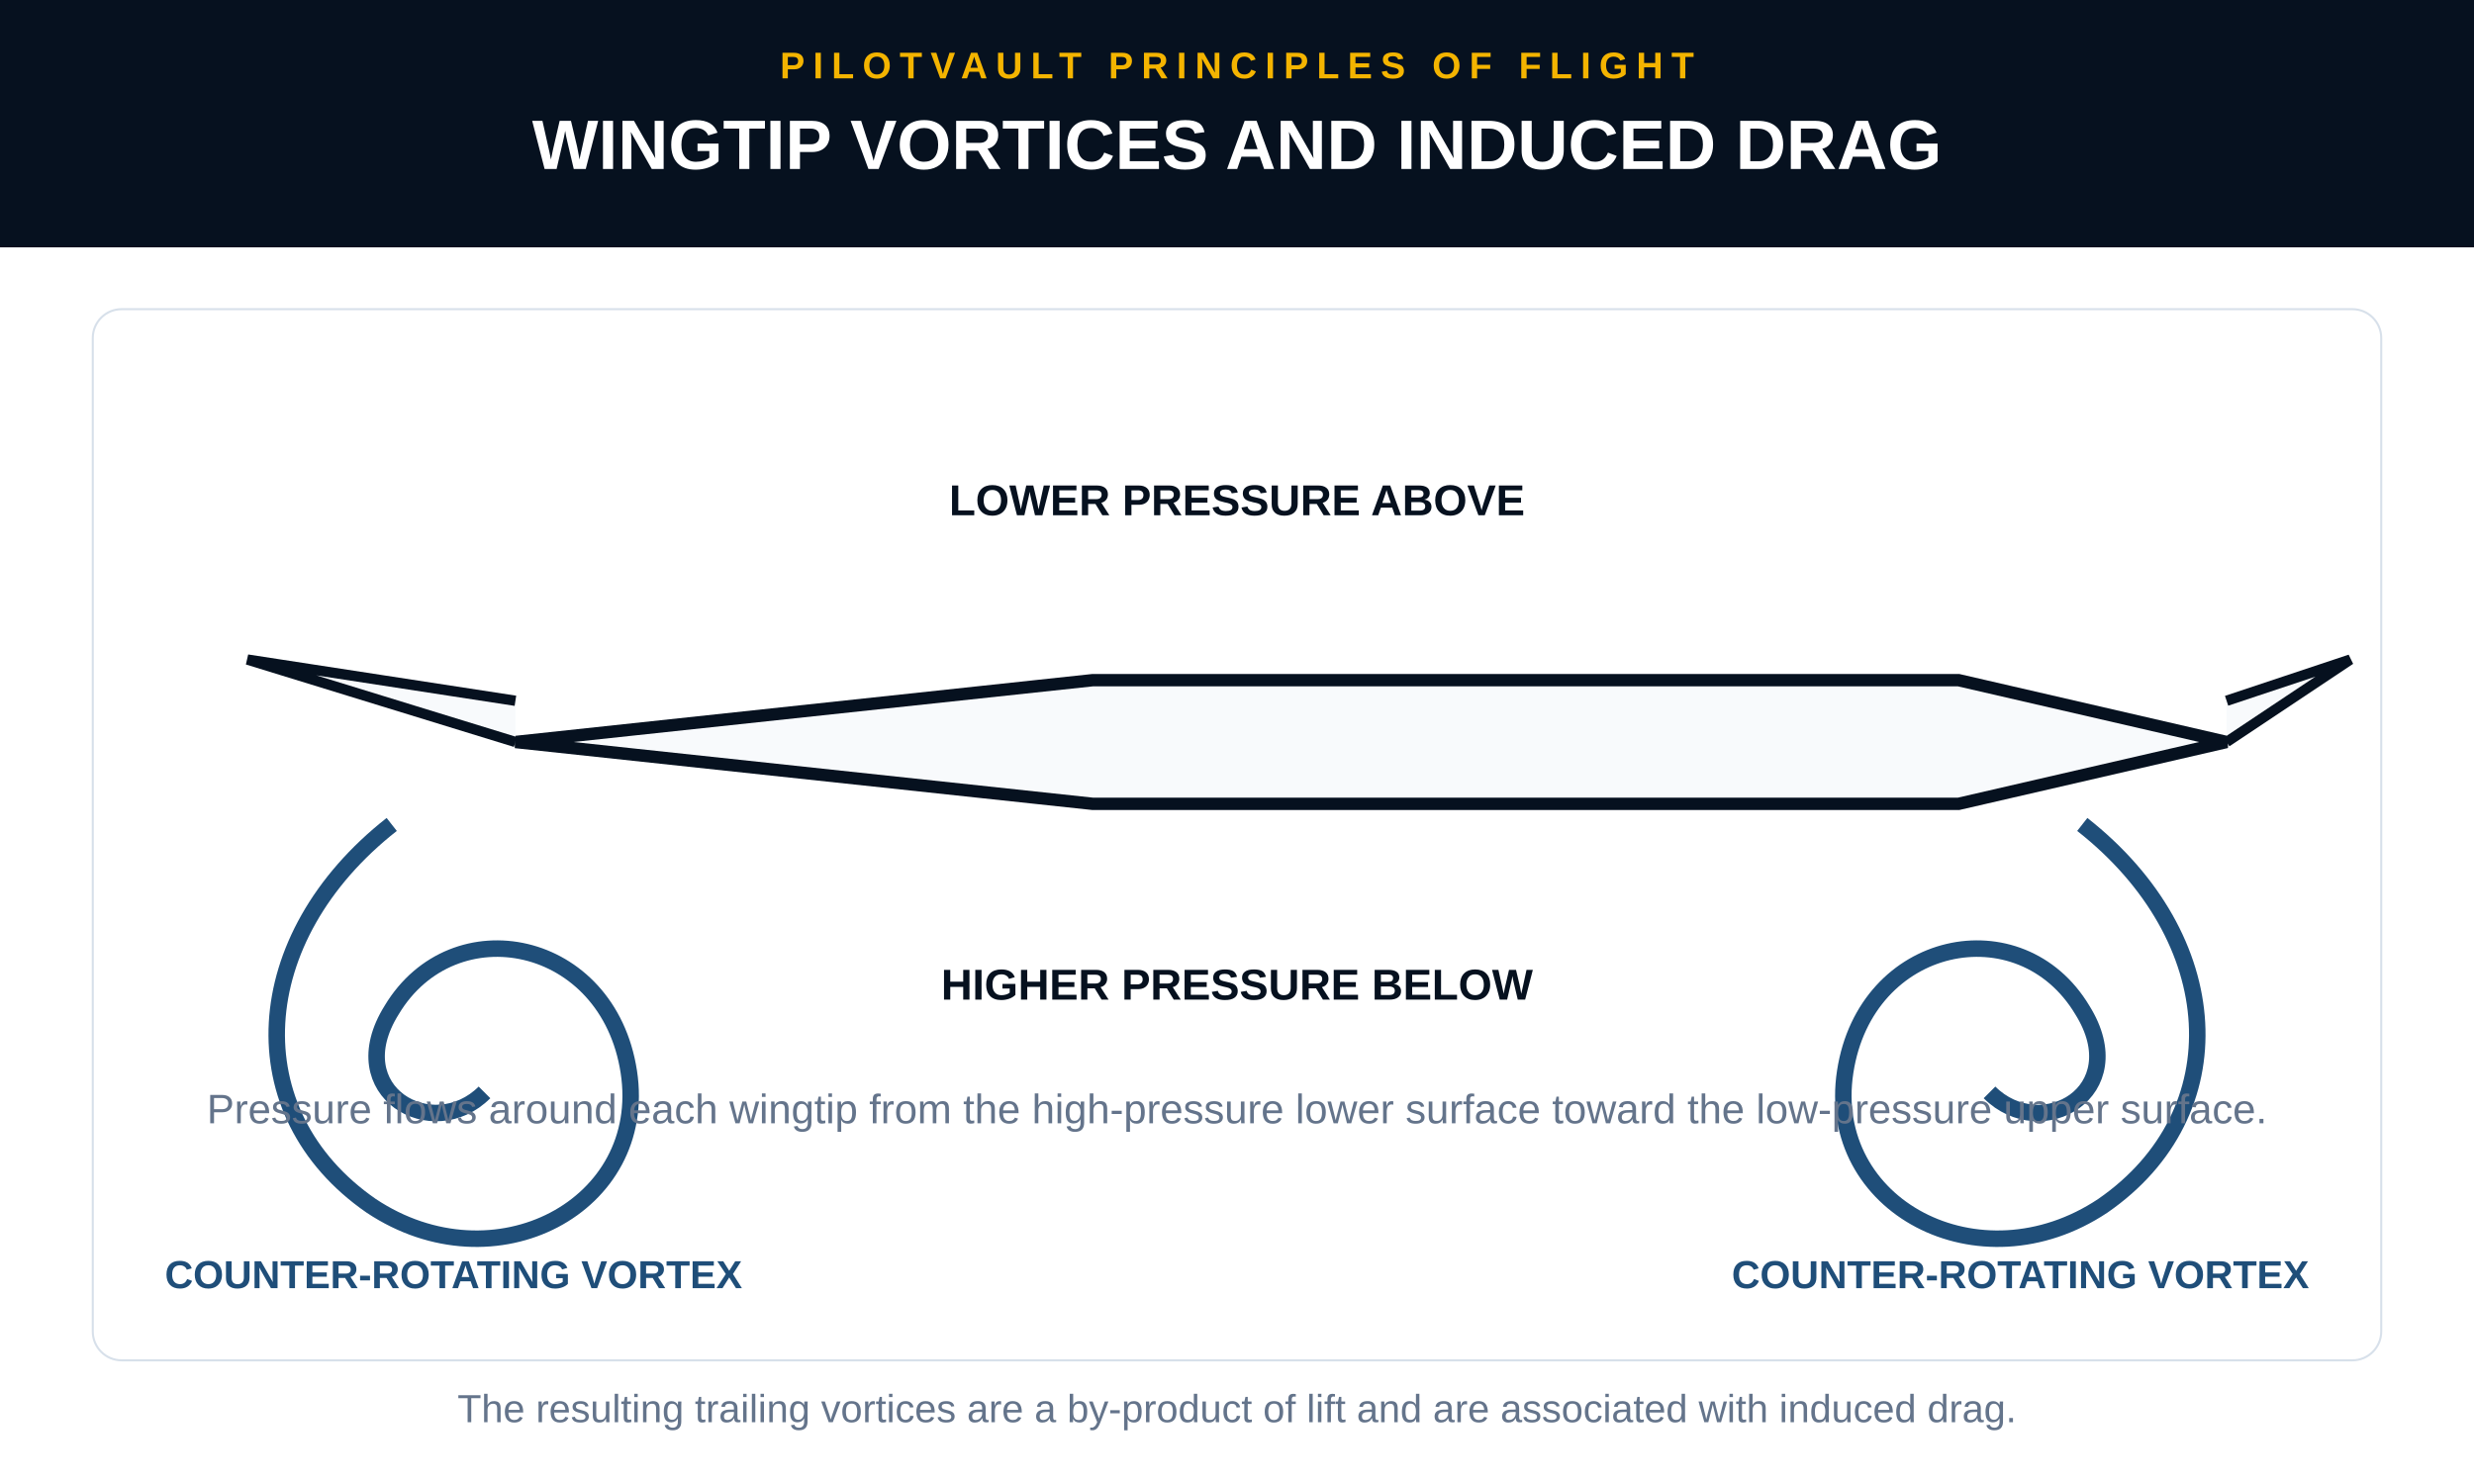
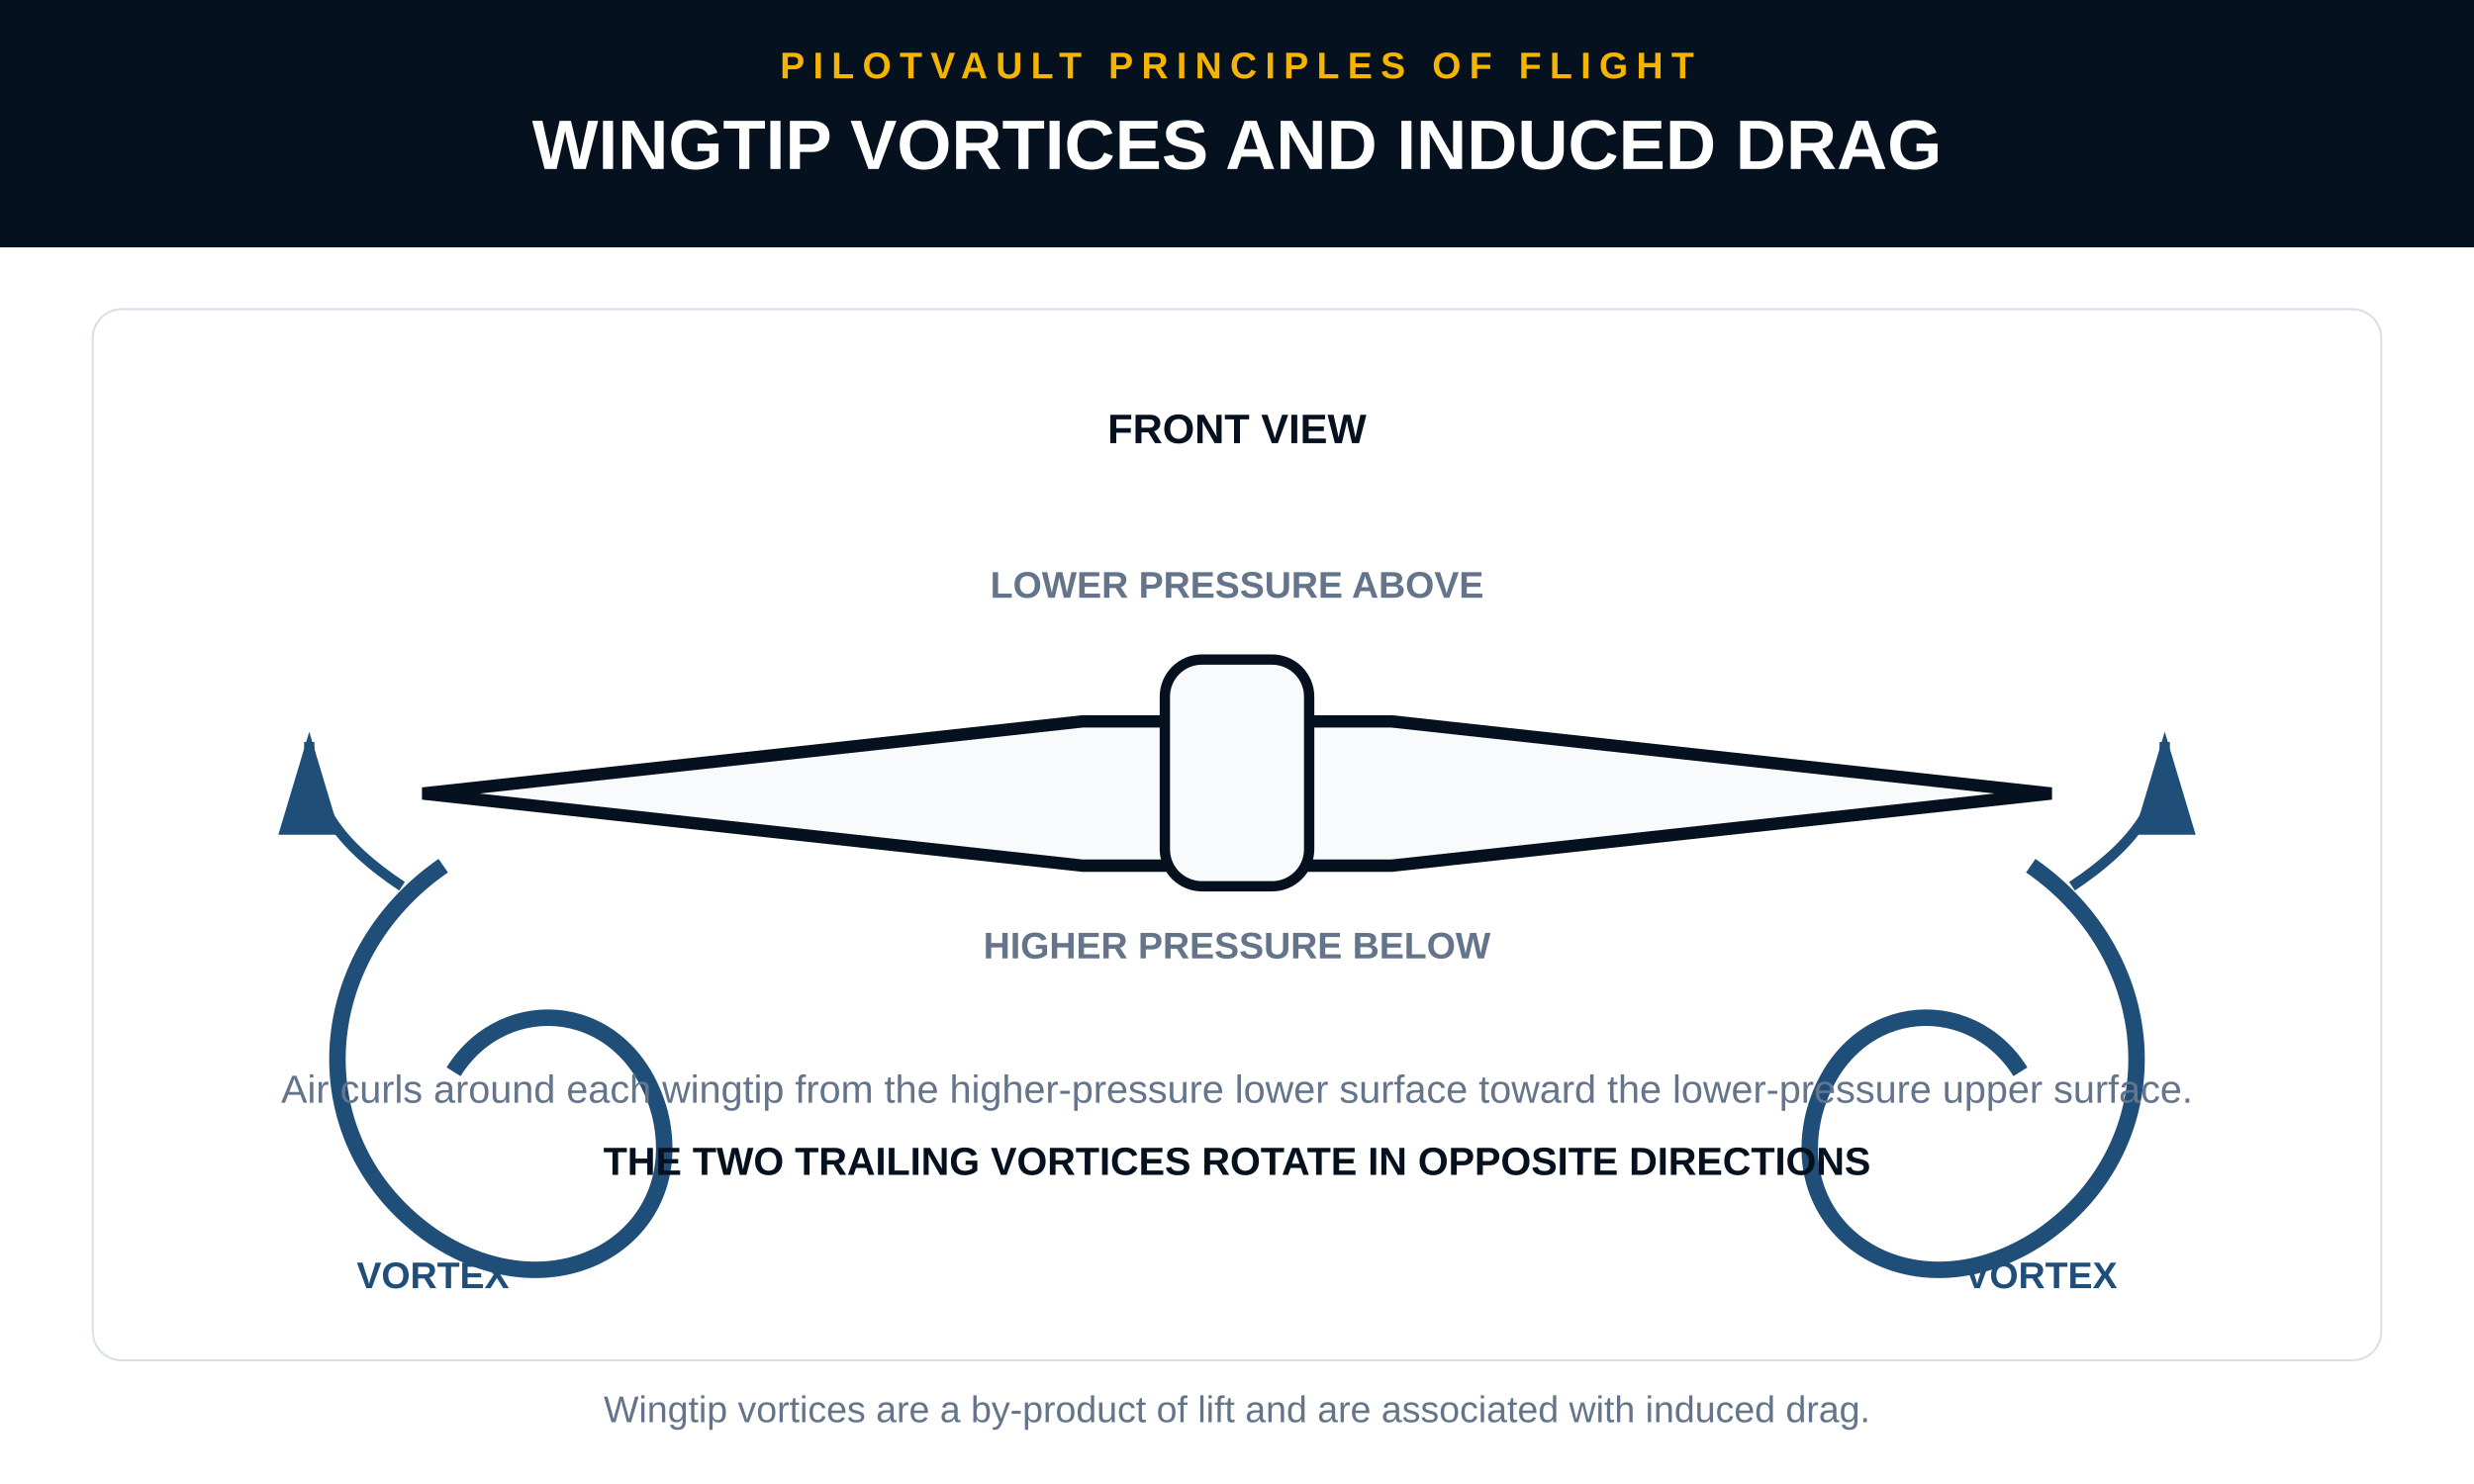
<svg xmlns="http://www.w3.org/2000/svg" viewBox="0 0 1200 720">
  <defs>
    <marker id="b" markerWidth="10" markerHeight="10" refX="9" refY="3" orient="auto">
      <path d="M0 0L10 3L0 6Z" fill="#1f4e79" />
    </marker>
  </defs>
  <rect width="1200" height="720" fill="#fff" />
  <rect width="1200" height="120" fill="#06111f" />
  <text x="600" y="38" text-anchor="middle" font-family="Arial" font-size="18" font-weight="700" letter-spacing="4" fill="#f4b400">PILOTVAULT PRINCIPLES OF FLIGHT</text>
  <text x="600" y="82" text-anchor="middle" font-family="Arial" font-size="34" font-weight="800" fill="#fff">WINGTIP VORTICES AND INDUCED DRAG</text>
  <rect x="45" y="150" width="1110" height="510" rx="14" fill="#fff" stroke="#d7e0ea" />
-   <path d="M250 360 L530 330 L950 330 L1080 360 L950 390 L530 390Z" fill="#f8fafc" stroke="#06111f" stroke-width="6" />
-   <path d="M250 360 L120 320 L250 340" fill="#f8fafc" stroke="#06111f" stroke-width="5" />
-   <path d="M1080 360 L1140 320 L1080 340" fill="#f8fafc" stroke="#06111f" stroke-width="5" />
-   <text x="600" y="250" text-anchor="middle" font-family="Arial" font-size="21" font-weight="700" fill="#06111f">LOWER PRESSURE ABOVE</text>
-   <text x="600" y="485" text-anchor="middle" font-family="Arial" font-size="21" font-weight="700" fill="#06111f">HIGHER PRESSURE BELOW</text>
-   <path d="M190 400 C120 455 115 540 180 585 C240 625 315 585 305 520 C295 455 220 440 190 490 C165 530 210 555 235 530" fill="none" stroke="#1f4e79" stroke-width="8" />
-   <path d="M1010 400 C1080 455 1085 540 1020 585 C960 625 885 585 895 520 C905 455 980 440 1010 490 C1035 530 990 555 965 530" fill="none" stroke="#1f4e79" stroke-width="8" />
-   <text x="220" y="625" text-anchor="middle" font-family="Arial" font-size="19" font-weight="700" fill="#1f4e79">COUNTER-ROTATING VORTEX</text>
-   <text x="980" y="625" text-anchor="middle" font-family="Arial" font-size="19" font-weight="700" fill="#1f4e79">COUNTER-ROTATING VORTEX</text>
-   <text x="600" y="545" text-anchor="middle" font-family="Arial" font-size="20" fill="#64748b">Pressure flows around each wingtip from the high-pressure lower surface toward the low-pressure upper surface.</text>
-   <text x="600" y="690" text-anchor="middle" font-family="Arial" font-size="19" fill="#64748b">The resulting trailing vortices are a by-product of lift and are associated with induced drag.</text>
+   <text x="600" y="215" text-anchor="middle" font-family="Arial" font-size="20" font-weight="700" fill="#06111f">FRONT VIEW</text>
+   <path d="M205 385 L525 350 L675 350 L995 385 L675 420 L525 420Z" fill="#f8fafc" stroke="#06111f" stroke-width="6" />
+   <rect x="565" y="320" width="70" height="110" rx="18" fill="#f8fafc" stroke="#06111f" stroke-width="5" />
+   <text x="600" y="290" text-anchor="middle" font-family="Arial" font-size="18" font-weight="700" fill="#64748b">LOWER PRESSURE ABOVE</text>
+   <text x="600" y="465" text-anchor="middle" font-family="Arial" font-size="18" font-weight="700" fill="#64748b">HIGHER PRESSURE BELOW</text>
+   <path d="M215 420 C150 465 145 555 210 600 C270 640 335 600 320 540 C305 485 245 480 220 520" fill="none" stroke="#1f4e79" stroke-width="8" />
+   <path d="M985 420 C1050 465 1055 555 990 600 C930 640 865 600 880 540 C895 485 955 480 980 520" fill="none" stroke="#1f4e79" stroke-width="8" />
+   <path d="M195 430 C165 410 150 390 150 360" fill="none" stroke="#1f4e79" stroke-width="5" marker-end="url(#b)" />
+   <path d="M1005 430 C1035 410 1050 390 1050 360" fill="none" stroke="#1f4e79" stroke-width="5" marker-end="url(#b)" />
+   <text x="210" y="625" text-anchor="middle" font-family="Arial" font-size="18" font-weight="700" fill="#1f4e79">VORTEX</text>
+   <text x="990" y="625" text-anchor="middle" font-family="Arial" font-size="18" font-weight="700" fill="#1f4e79">VORTEX</text>
+   <text x="600" y="535" text-anchor="middle" font-family="Arial" font-size="19" fill="#64748b">Air curls around each wingtip from the higher-pressure lower surface toward the lower-pressure upper surface.</text>
+   <text x="600" y="570" text-anchor="middle" font-family="Arial" font-size="19" font-weight="700" fill="#06111f">THE TWO TRAILING VORTICES ROTATE IN OPPOSITE DIRECTIONS</text>
+   <text x="600" y="690" text-anchor="middle" font-family="Arial" font-size="18" fill="#64748b">Wingtip vortices are a by-product of lift and are associated with induced drag.</text>
</svg>
